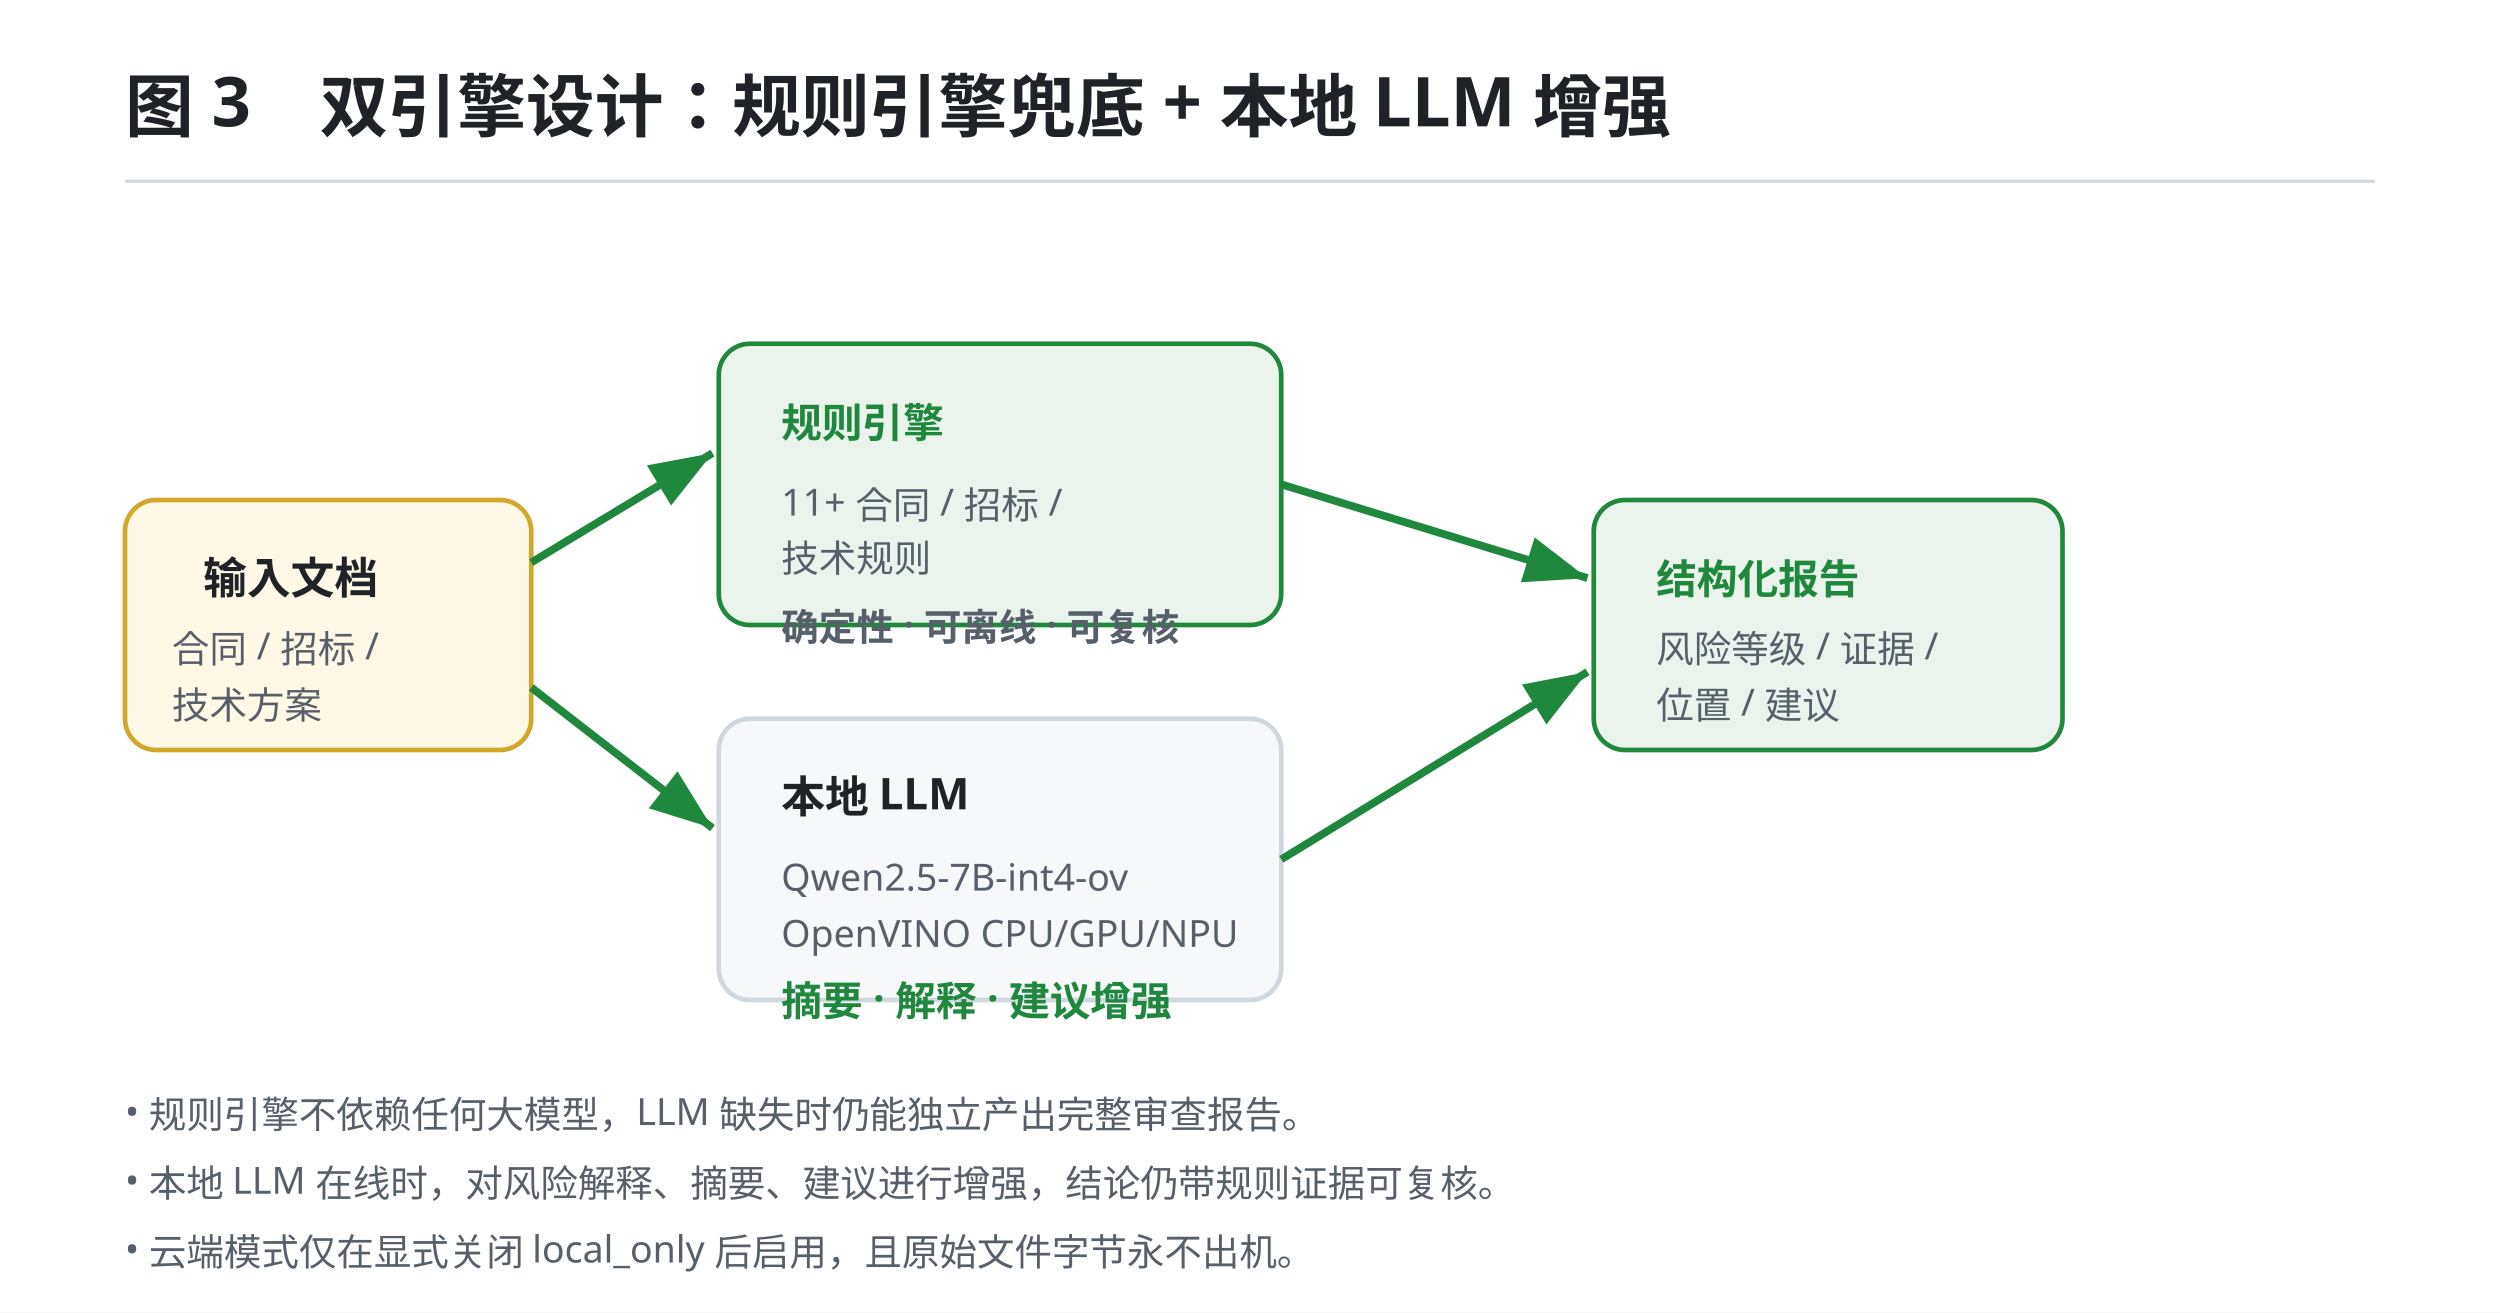
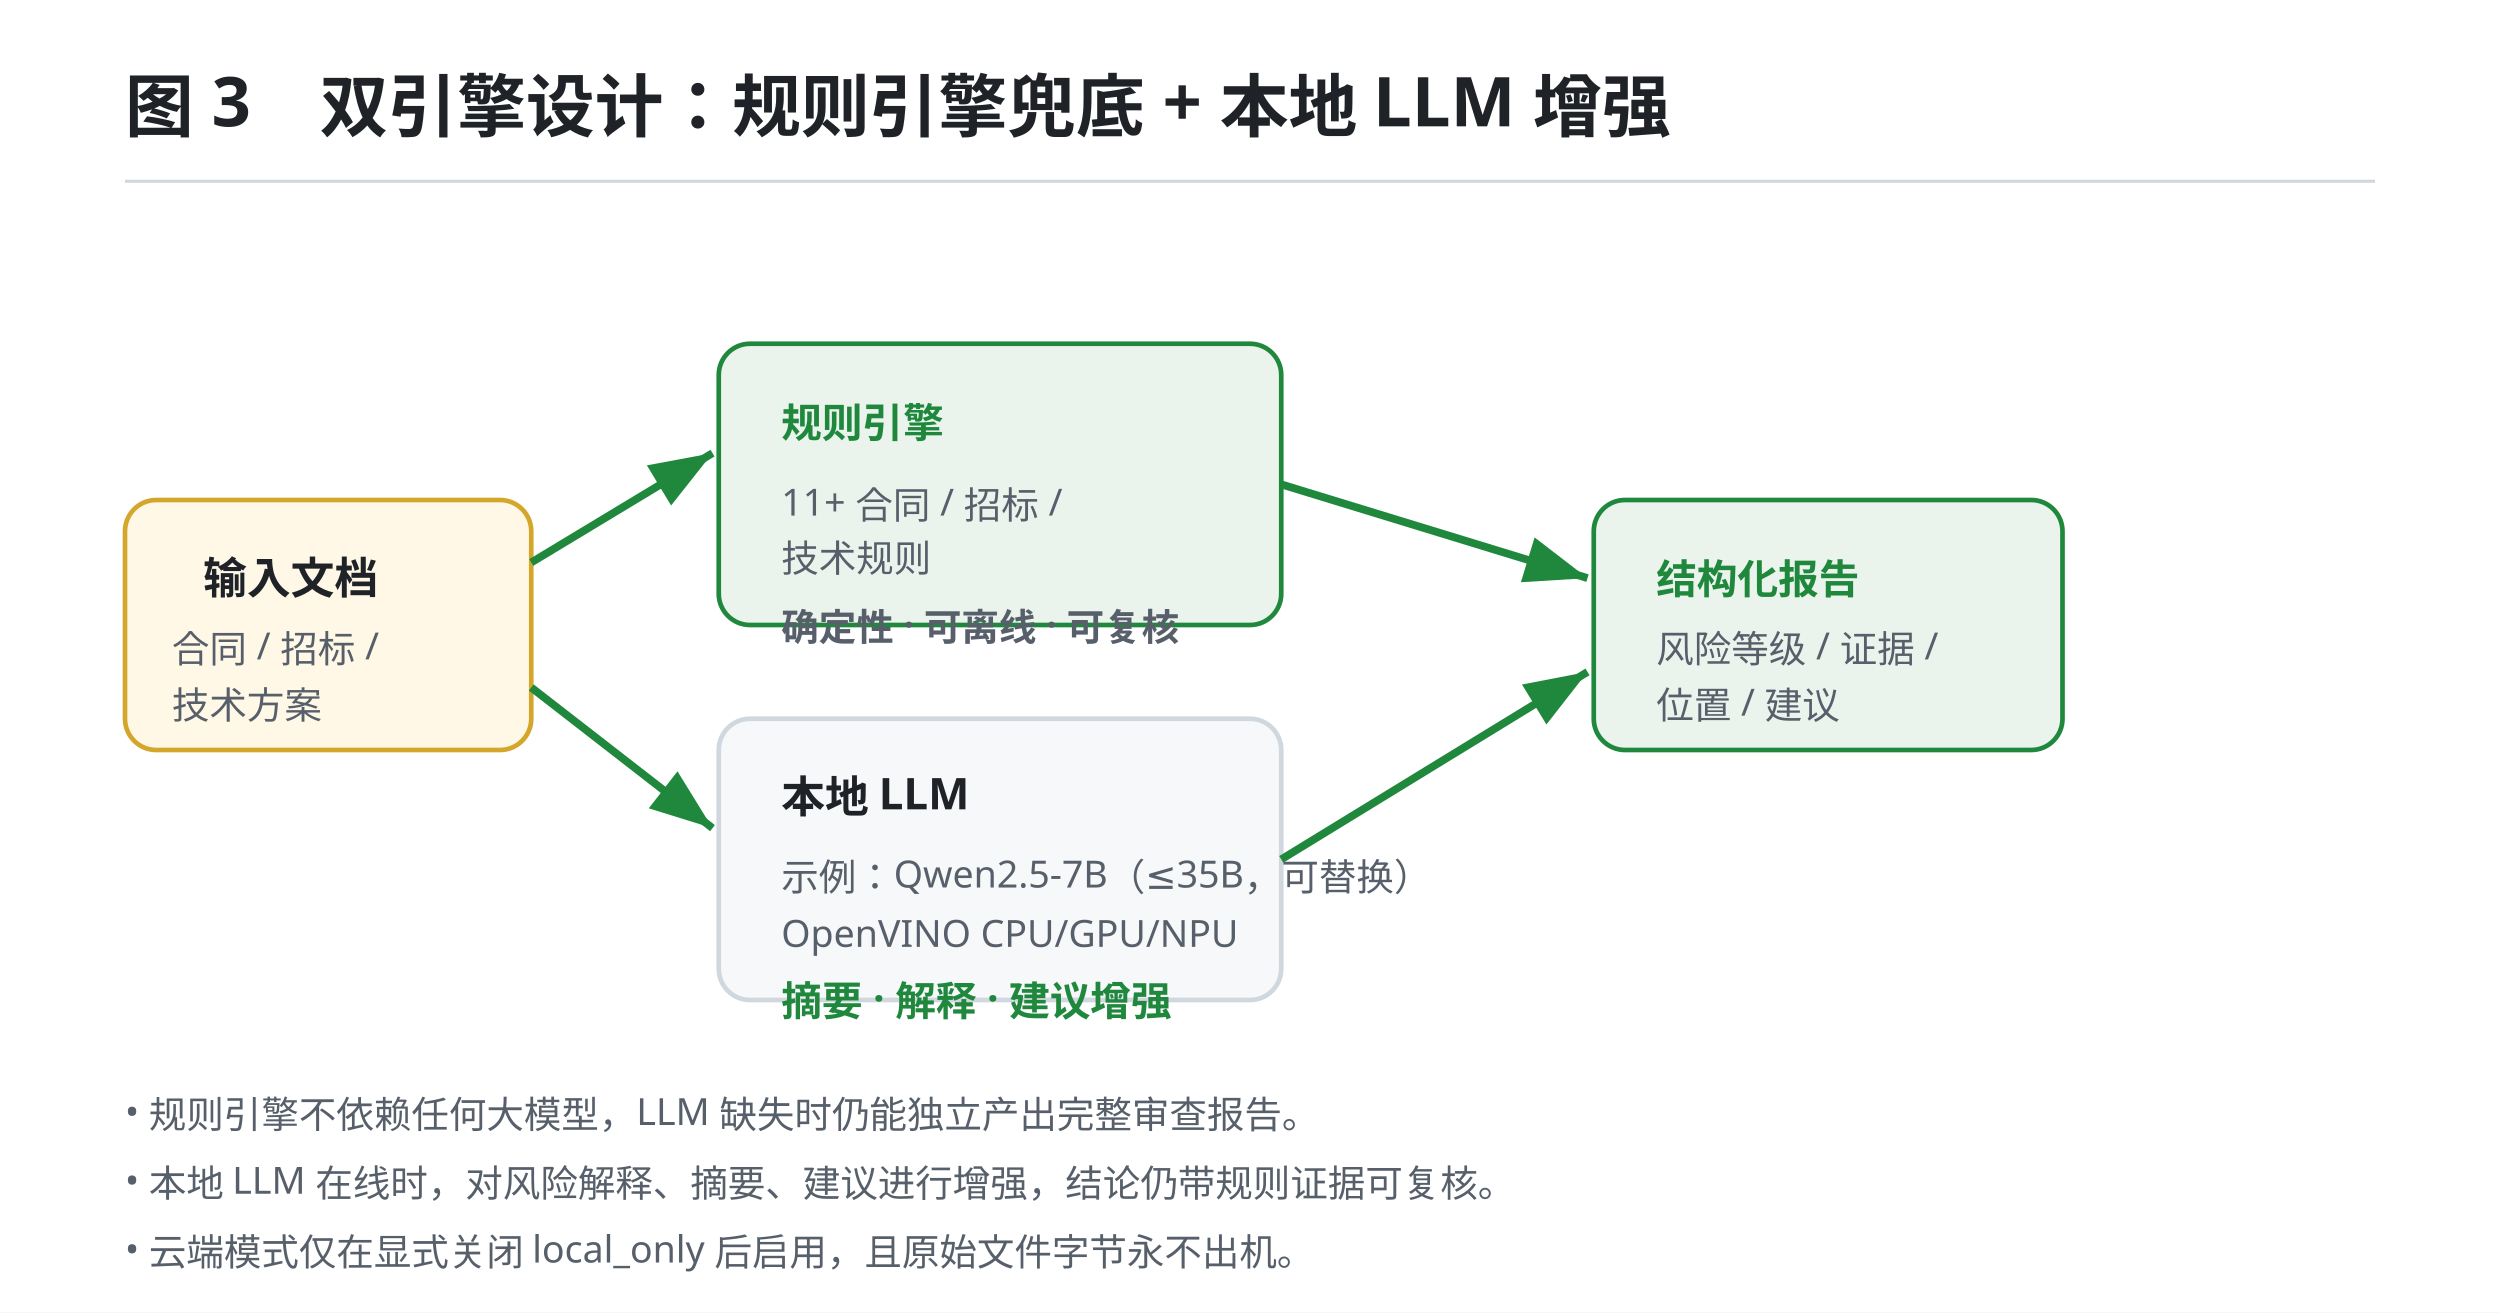
<svg xmlns="http://www.w3.org/2000/svg" width="800" height="420" viewBox="0 0 800 420" font-family="'Segoe UI','Microsoft YaHei',sans-serif">
  <defs>
    <marker id="arr-de" markerWidth="10" markerHeight="10" refX="8" refY="3" orient="auto">
      <path d="M0,0 L8,3 L0,6 Z" fill="#1F883D" />
    </marker>
    <style>
      .title{font-size:22px;font-weight:700;fill:#1F2328}
      .box{fill:#F6F8FA;stroke:#D0D7DE;stroke-width:1.5}
      .boxg{fill:#EAF4EC;stroke:#1F883D;stroke-width:1.5}
      .boxb{fill:#FFF8E6;stroke:#D4A72C;stroke-width:1.5}
      .lbl{font-size:14px;font-weight:700;fill:#1F2328}
      .sub{font-size:12px;fill:#57606A}
      .hl{font-size:13px;font-weight:700;fill:#1F883D}
      .note{font-size:12px;fill:#57606A}
    </style>
  </defs>
  <rect width="800" height="420" fill="#FFFFFF" />
  <text x="40" y="42" class="title">图 3　双引擎设计：规则引擎兜底 + 本地 LLM 增强</text>
  <line x1="40" y1="58" x2="760" y2="58" stroke="#D0D7DE" />
  <rect x="40" y="160" width="130" height="80" rx="10" class="boxb" />
  <text x="65" y="190" class="lbl">输入文档</text>
  <text x="55" y="212" class="sub">合同 / 招标 /</text>
  <text x="55" y="230" class="sub">技术方案</text>
  <rect x="230" y="110" width="180" height="90" rx="10" class="boxg" />
  <text x="250" y="140" class="hl">规则引擎</text>
  <text x="250" y="165" class="sub">11+ 合同 / 招标 /</text>
  <text x="250" y="183" class="sub">技术规则</text>
  <text x="250" y="205" class="sub" font-weight="700">确定性 · 可离线 · 可复核</text>
  <rect x="230" y="230" width="180" height="90" rx="10" class="box" />
  <text x="250" y="260" class="lbl">本地 LLM</text>
-   <text x="250" y="285" class="sub">Qwen2.5-7B-int4-ov</text>
+   <text x="250" y="285" class="sub">示例：Qwen2.5-7B（≤35B，可替换）</text>
  <text x="250" y="303" class="sub">OpenVINO CPU/GPU/NPU</text>
  <text x="250" y="325" class="hl">摘要 · 解释 · 建议增强</text>
  <rect x="510" y="160" width="150" height="80" rx="10" class="boxg" />
  <text x="530" y="190" class="hl">结构化报告</text>
  <text x="530" y="212" class="sub">风险等级 / 证据 /</text>
  <text x="530" y="230" class="sub">位置 / 建议</text>
  <g stroke="#1F883D" stroke-width="2.5" marker-end="url(#arr-de)">
    <line x1="170" y1="180" x2="228" y2="145" />
    <line x1="170" y1="220" x2="228" y2="265" />
    <line x1="410" y1="155" x2="508" y2="185" />
    <line x1="410" y1="275" x2="508" y2="215" />
  </g>
  <text x="40" y="360" class="note">• 规则引擎不依赖任何大模型，LLM 缺失时仍能独立产出完整审查报告。</text>
  <text x="40" y="382" class="note">• 本地 LLM 在线时，对风险解释、摘要、建议进行增强，结论仍带规则证据可复核。</text>
  <text x="40" y="404" class="note">• 云端模式仅在显式关闭 local_only 后启用，且原始文件字节永不出机。</text>
</svg>
